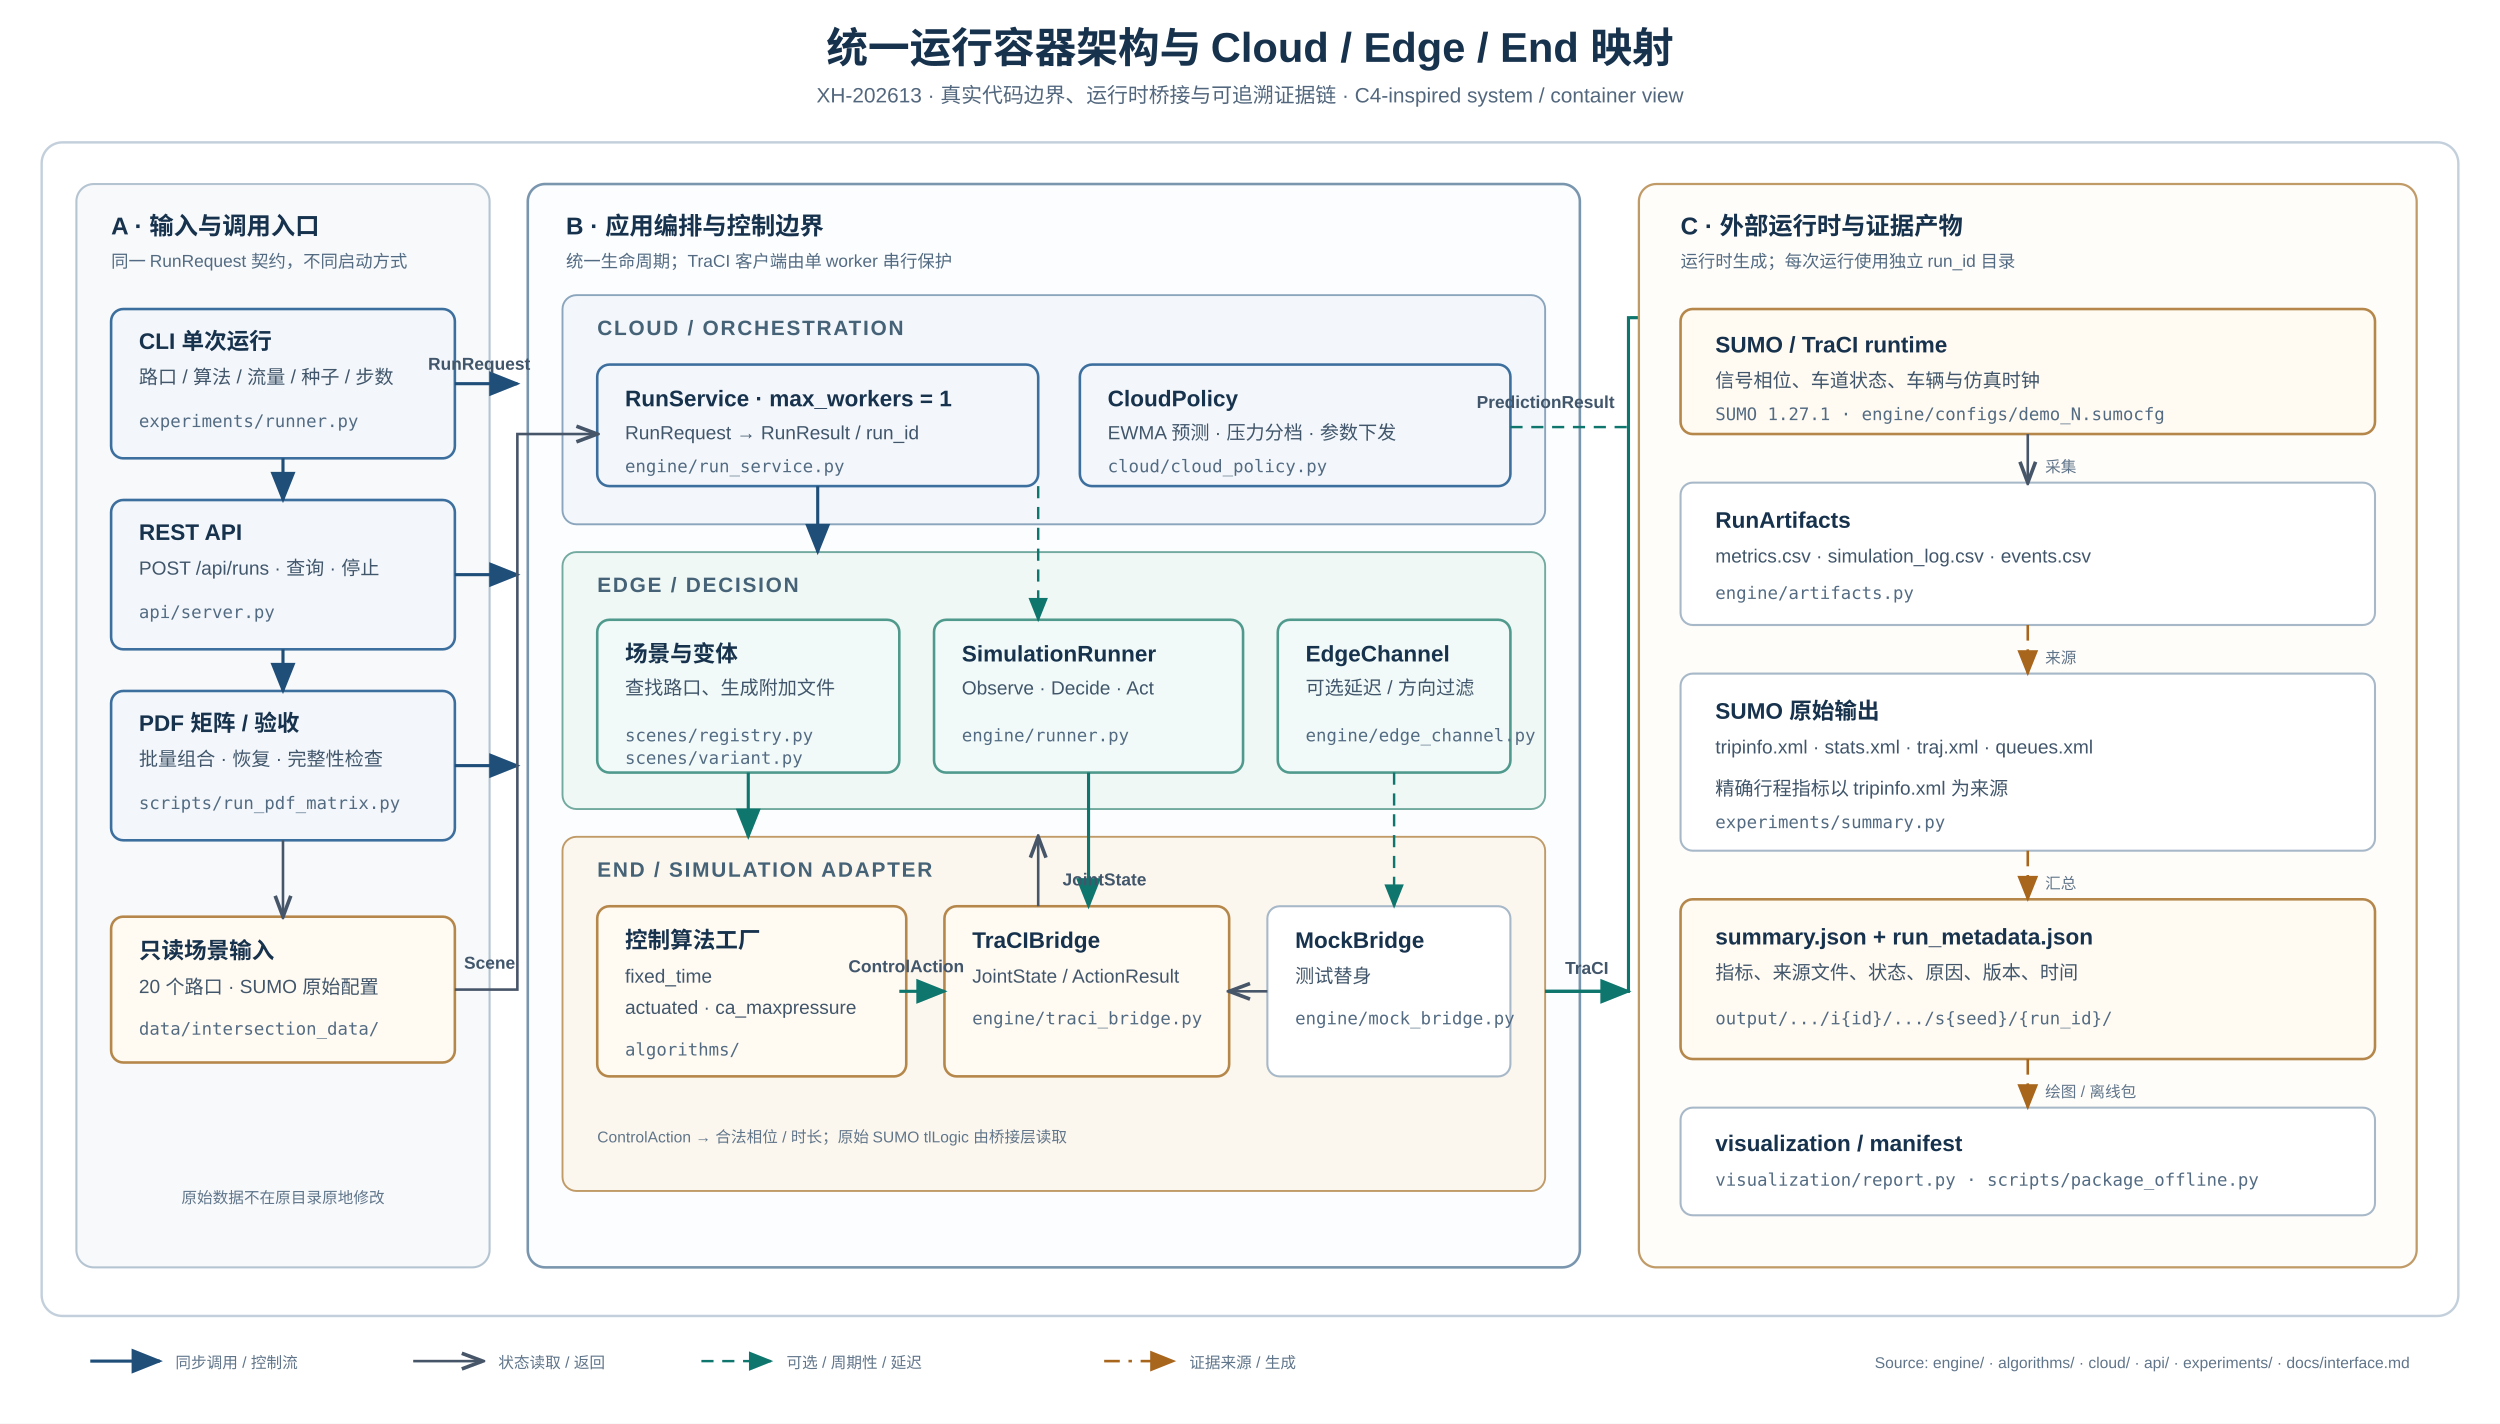
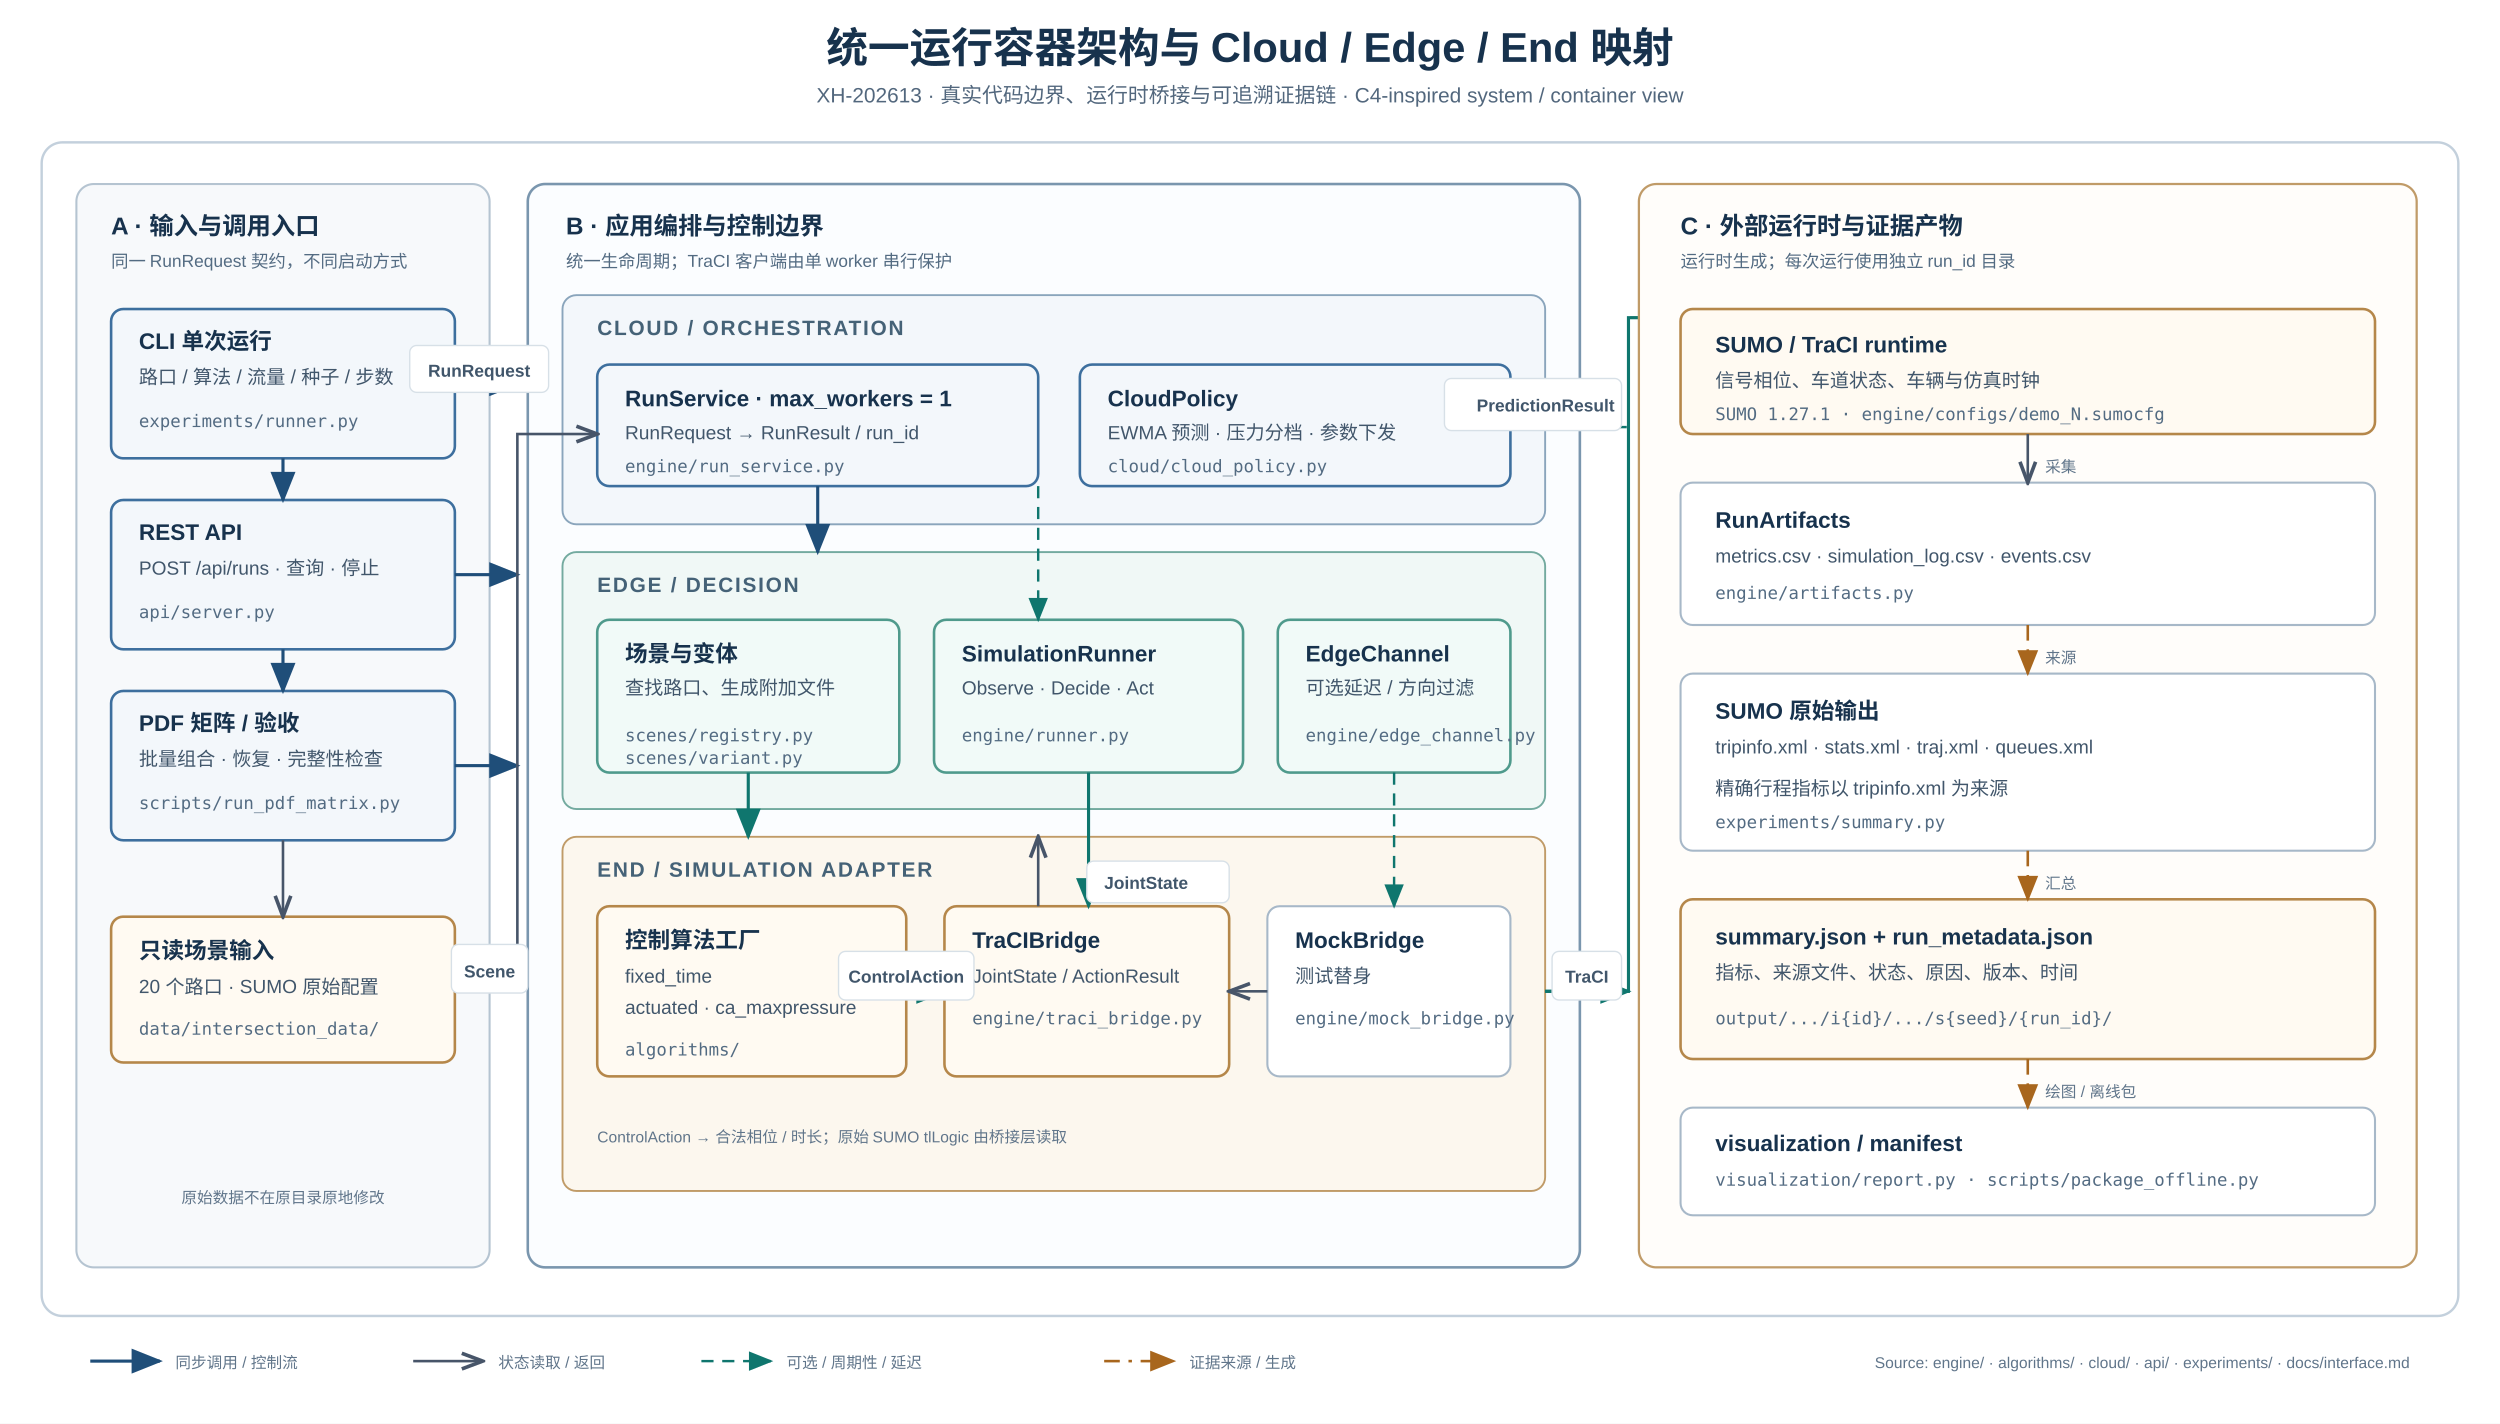
<svg xmlns="http://www.w3.org/2000/svg" viewBox="0 0 1440 820" role="img" aria-labelledby="architecture-title architecture-desc">
  <defs>
    <marker id="arch-solid-blue" markerWidth="10" markerHeight="8" refX="9" refY="4" orient="auto">
      <path d="M0,0 L10,4 L0,8 Z" fill="#1f4e79" />
    </marker>
    <marker id="arch-solid-teal" markerWidth="10" markerHeight="8" refX="9" refY="4" orient="auto">
      <path d="M0,0 L10,4 L0,8 Z" fill="#0f766e" />
    </marker>
    <marker id="arch-open-slate" markerWidth="10" markerHeight="8" refX="9" refY="4" orient="auto">
      <path d="M1,1 L9,4 L1,7" fill="none" stroke="#475569" stroke-width="1.4" />
    </marker>
    <marker id="arch-evidence" markerWidth="10" markerHeight="8" refX="9" refY="4" orient="auto">
      <path d="M0,0 L10,4 L0,8 Z" fill="#a8661d" />
    </marker>
  </defs>
  <style>
    .title { font-family: Arial, "Noto Sans CJK SC", "Microsoft YaHei", sans-serif; font-size: 24px; font-weight: 700; fill: #17324d; }
    .subtitle { font-family: Arial, "Noto Sans CJK SC", "Microsoft YaHei", sans-serif; font-size: 12px; fill: #52677d; }
    .panel-title { font-family: Arial, "Noto Sans CJK SC", "Microsoft YaHei", sans-serif; font-size: 14px; font-weight: 700; fill: #17324d; }
    .section-title { font-family: Arial, "Noto Sans CJK SC", "Microsoft YaHei", sans-serif; font-size: 12px; font-weight: 700; letter-spacing: 1px; fill: #456277; }
    .box-title { font-family: Arial, "Noto Sans CJK SC", "Microsoft YaHei", sans-serif; font-size: 13px; font-weight: 700; fill: #17324d; }
    .box-text { font-family: Arial, "Noto Sans CJK SC", "Microsoft YaHei", sans-serif; font-size: 11px; fill: #41566b; }
    .path-text { font-family: "Cascadia Mono", Consolas, monospace; font-size: 10px; fill: #536b82; }
    .small { font-family: Arial, "Noto Sans CJK SC", "Microsoft YaHei", sans-serif; font-size: 10px; fill: #536b82; }
    .tiny { font-family: Arial, "Noto Sans CJK SC", "Microsoft YaHei", sans-serif; font-size: 9px; fill: #60758a; }
    .line-label { font-family: Arial, "Noto Sans CJK SC", "Microsoft YaHei", sans-serif; font-size: 10px; font-weight: 700; fill: #41566b; }
    .boundary { fill: #fbfdff; stroke: #7a96ae; stroke-width: 1.5; }
    .box { fill: #ffffff; stroke: #a7b8c8; stroke-width: 1.2; }
    .box-blue { fill: #f3f7fb; stroke: #3d6f9e; stroke-width: 1.5; }
    .box-teal { fill: #f1faf8; stroke: #4f9a8c; stroke-width: 1.5; }
    .box-amber { fill: #fffaf2; stroke: #b5874a; stroke-width: 1.5; }
    .band-cloud { fill: #f3f7fb; stroke: #8aa5bc; stroke-width: 1.1; }
    .band-edge { fill: #f0f8f6; stroke: #73aa9f; stroke-width: 1.1; }
    .band-end { fill: #fcf7ee; stroke: #c09b68; stroke-width: 1.1; }
    .flow-blue { fill: none; stroke: #1f4e79; stroke-width: 1.8; marker-end: url(#arch-solid-blue); }
    .flow-teal { fill: none; stroke: #0f766e; stroke-width: 1.8; marker-end: url(#arch-solid-teal); }
    .flow-open { fill: none; stroke: #475569; stroke-width: 1.5; marker-end: url(#arch-open-slate); }
    .flow-optional { fill: none; stroke: #0f766e; stroke-width: 1.4; stroke-dasharray: 7 5; marker-end: url(#arch-solid-teal); }
    .flow-evidence { fill: none; stroke: #a8661d; stroke-width: 1.5; stroke-dasharray: 9 5 2 5; marker-end: url(#arch-evidence); }
+     .label-bg { fill: #ffffff; stroke: #d7e0e7; stroke-width: 0.8; }
    .rule { stroke: #c8d4df; stroke-width: 1; }
  </style>
  <rect width="1440" height="820" fill="#ffffff" />
  <text x="720" y="36" text-anchor="middle" class="title">统一运行容器架构与 Cloud / Edge / End 映射</text>
  <text x="720" y="59" text-anchor="middle" class="subtitle">XH-202613 · 真实代码边界、运行时桥接与可追溯证据链 · C4-inspired system / container view</text>
  <rect x="24" y="82" width="1392" height="676" rx="12" fill="#ffffff" stroke="#c3d0dc" stroke-width="1.4" />
  <g id="inputs">
    <rect x="44" y="106" width="238" height="624" rx="10" fill="#f7f9fb" stroke="#b5c4d1" stroke-width="1.2" />
    <text x="64" y="135" class="panel-title">A · 输入与调用入口</text>
    <text x="64" y="154" class="small">同一 RunRequest 契约，不同启动方式</text>
    <rect x="64" y="178" width="198" height="86" rx="7" class="box-blue" />
    <text x="80" y="201" class="box-title">CLI 单次运行</text>
    <text x="80" y="221" class="box-text">路口 / 算法 / 流量 / 种子 / 步数</text>
    <text x="80" y="246" class="path-text">experiments/runner.py</text>
    <rect x="64" y="288" width="198" height="86" rx="7" class="box-blue" />
    <text x="80" y="311" class="box-title">REST API</text>
    <text x="80" y="331" class="box-text">POST /api/runs · 查询 · 停止</text>
    <text x="80" y="356" class="path-text">api/server.py</text>
    <rect x="64" y="398" width="198" height="86" rx="7" class="box-blue" />
    <text x="80" y="421" class="box-title">PDF 矩阵 / 验收</text>
    <text x="80" y="441" class="box-text">批量组合 · 恢复 · 完整性检查</text>
    <text x="80" y="466" class="path-text">scripts/run_pdf_matrix.py</text>
    <rect x="64" y="528" width="198" height="84" rx="7" class="box-amber" />
    <text x="80" y="552" class="box-title">只读场景输入</text>
    <text x="80" y="572" class="box-text">20 个路口 · SUMO 原始配置</text>
    <text x="80" y="596" class="path-text">data/intersection_data/</text>
    <path d="M163,264 L163,288" class="flow-blue" />
    <path d="M163,374 L163,398" class="flow-blue" />
    <path d="M163,484 L163,528" class="flow-open" />
    <text x="163" y="693" text-anchor="middle" class="tiny">原始数据不在原目录原地修改</text>
  </g>
  <g id="run-service-boundary">
    <rect x="304" y="106" width="606" height="624" rx="10" class="boundary" />
    <text x="326" y="135" class="panel-title">B · 应用编排与控制边界</text>
    <text x="326" y="154" class="small">统一生命周期；TraCI 客户端由单 worker 串行保护</text>
    <rect x="324" y="170" width="566" height="132" rx="8" class="band-cloud" />
    <text x="344" y="193" class="section-title">CLOUD / ORCHESTRATION</text>
    <rect x="344" y="210" width="254" height="70" rx="7" class="box-blue" />
    <text x="360" y="234" class="box-title">RunService · max_workers = 1</text>
    <text x="360" y="253" class="box-text">RunRequest → RunResult / run_id</text>
    <text x="360" y="272" class="path-text">engine/run_service.py</text>
    <rect x="622" y="210" width="248" height="70" rx="7" class="box-blue" />
    <text x="638" y="234" class="box-title">CloudPolicy</text>
    <text x="638" y="253" class="box-text">EWMA 预测 · 压力分档 · 参数下发</text>
    <text x="638" y="272" class="path-text">cloud/cloud_policy.py</text>
    <rect x="324" y="318" width="566" height="148" rx="8" class="band-edge" />
    <text x="344" y="341" class="section-title">EDGE / DECISION</text>
    <rect x="344" y="357" width="174" height="88" rx="7" class="box-teal" />
    <text x="360" y="381" class="box-title">场景与变体</text>
    <text x="360" y="400" class="box-text">查找路口、生成附加文件</text>
    <text x="360" y="427" class="path-text">scenes/registry.py</text>
    <text x="360" y="440" class="path-text">scenes/variant.py</text>
    <rect x="538" y="357" width="178" height="88" rx="7" class="box-teal" />
    <text x="554" y="381" class="box-title">SimulationRunner</text>
    <text x="554" y="400" class="box-text">Observe · Decide · Act</text>
    <text x="554" y="427" class="path-text">engine/runner.py</text>
    <rect x="736" y="357" width="134" height="88" rx="7" class="box-teal" />
    <text x="752" y="381" class="box-title">EdgeChannel</text>
    <text x="752" y="400" class="box-text">可选延迟 / 方向过滤</text>
    <text x="752" y="427" class="path-text">engine/edge_channel.py</text>
    <rect x="324" y="482" width="566" height="204" rx="8" class="band-end" />
    <text x="344" y="505" class="section-title">END / SIMULATION ADAPTER</text>
    <rect x="344" y="522" width="178" height="98" rx="7" class="box-amber" />
    <text x="360" y="546" class="box-title">控制算法工厂</text>
    <text x="360" y="566" class="box-text">fixed_time</text>
    <text x="360" y="584" class="box-text">actuated · ca_maxpressure</text>
    <text x="360" y="608" class="path-text">algorithms/</text>
    <rect x="544" y="522" width="164" height="98" rx="7" class="box-amber" />
    <text x="560" y="546" class="box-title">TraCIBridge</text>
    <text x="560" y="566" class="box-text">JointState / ActionResult</text>
    <text x="560" y="590" class="path-text">engine/traci_bridge.py</text>
    <rect x="730" y="522" width="140" height="98" rx="7" class="box" />
    <text x="746" y="546" class="box-title">MockBridge</text>
    <text x="746" y="566" class="box-text">测试替身</text>
    <text x="746" y="590" class="path-text">engine/mock_bridge.py</text>
    <text x="344" y="658" class="tiny">ControlAction → 合法相位 / 时长；原始 SUMO tlLogic 由桥接层读取</text>
    <path d="M471,280 L471,318" class="flow-blue" />
    <path d="M598,280 L598,357" class="flow-optional" />
    <path d="M431,445 L431,482" class="flow-teal" />
    <path d="M627,445 L627,522" class="flow-teal" />
    <path d="M803,445 L803,522" class="flow-optional" />
    <path d="M518,571 L544,571" class="flow-teal" />
-     <text x="522" y="560" text-anchor="middle" class="line-label">ControlAction</text>
+     <rect x="483" y="548" width="78" height="28" rx="4" class="label-bg" />
+     <text x="522" y="566" text-anchor="middle" class="line-label">ControlAction</text>
    <path d="M598,522 L598,482" class="flow-open" />
-     <text x="612" y="510" class="line-label">JointState</text>
+     <rect x="626" y="496" width="82" height="24" rx="4" class="label-bg" />
+     <text x="636" y="512" class="line-label">JointState</text>
    <path d="M730,571 L708,571" class="flow-open" />
  </g>
  <g id="simulation-and-bridges">
    <path d="M262,221 H298" class="flow-blue" />
    <path d="M262,331 H298" class="flow-blue" />
    <path d="M262,441 H298" class="flow-blue" />
-     <text x="276" y="213" text-anchor="middle" class="line-label">RunRequest</text>
+     <rect x="236" y="199" width="80" height="27" rx="4" class="label-bg" />
+     <text x="276" y="217" text-anchor="middle" class="line-label">RunRequest</text>
    <path d="M262,570 H298 V250 H344" class="flow-open" />
-     <text x="282" y="558" text-anchor="middle" class="line-label">Scene</text>
+     <rect x="260" y="544" width="44" height="28" rx="4" class="label-bg" />
+     <text x="282" y="563" text-anchor="middle" class="line-label">Scene</text>
    <path d="M890,571 H938" class="flow-teal" />
    <path d="M890,571 H938 V183 H984" class="flow-teal" />
-     <text x="914" y="561" text-anchor="middle" class="line-label">TraCI</text>
+     <rect x="894" y="548" width="40" height="28" rx="4" class="label-bg" />
+     <text x="914" y="566" text-anchor="middle" class="line-label">TraCI</text>
    <path d="M870,246 H938 V183 H984" class="flow-optional" />
-     <text x="930" y="235" text-anchor="end" class="line-label">PredictionResult</text>
+     <rect x="832" y="218" width="102" height="30" rx="4" class="label-bg" />
+     <text x="930" y="237" text-anchor="end" class="line-label">PredictionResult</text>
  </g>
  <g id="evidence-outputs">
    <rect x="944" y="106" width="448" height="624" rx="10" fill="#fffdfa" stroke="#c09b68" stroke-width="1.3" />
    <text x="968" y="135" class="panel-title">C · 外部运行时与证据产物</text>
    <text x="968" y="154" class="small">运行时生成；每次运行使用独立 run_id 目录</text>
    <rect x="968" y="178" width="400" height="72" rx="7" class="box-amber" />
    <text x="988" y="203" class="box-title">SUMO / TraCI runtime</text>
    <text x="988" y="223" class="box-text">信号相位、车道状态、车辆与仿真时钟</text>
    <text x="988" y="242" class="path-text">SUMO 1.27.1 · engine/configs/demo_N.sumocfg</text>
    <rect x="968" y="278" width="400" height="82" rx="7" class="box" />
    <text x="988" y="304" class="box-title">RunArtifacts</text>
    <text x="988" y="324" class="box-text">metrics.csv · simulation_log.csv · events.csv</text>
    <text x="988" y="345" class="path-text">engine/artifacts.py</text>
    <rect x="968" y="388" width="400" height="102" rx="7" class="box" />
    <text x="988" y="414" class="box-title">SUMO 原始输出</text>
    <text x="988" y="434" class="box-text">tripinfo.xml · stats.xml · traj.xml · queues.xml</text>
    <text x="988" y="458" class="box-text">精确行程指标以 tripinfo.xml 为来源</text>
    <text x="988" y="477" class="path-text">experiments/summary.py</text>
    <rect x="968" y="518" width="400" height="92" rx="7" class="box-amber" />
    <text x="988" y="544" class="box-title">summary.json + run_metadata.json</text>
    <text x="988" y="564" class="box-text">指标、来源文件、状态、原因、版本、时间</text>
    <text x="988" y="590" class="path-text">output/.../i{id}/.../s{seed}/{run_id}/</text>
    <rect x="968" y="638" width="400" height="62" rx="7" class="box" />
    <text x="988" y="663" class="box-title">visualization / manifest</text>
    <text x="988" y="683" class="path-text">visualization/report.py · scripts/package_offline.py</text>
    <path d="M1168,250 L1168,278" class="flow-open" />
    <path d="M1168,360 L1168,388" class="flow-evidence" />
    <path d="M1168,490 L1168,518" class="flow-evidence" />
    <path d="M1168,610 L1168,638" class="flow-evidence" />
    <text x="1178" y="272" class="tiny">采集</text>
    <text x="1178" y="382" class="tiny">来源</text>
    <text x="1178" y="512" class="tiny">汇总</text>
    <text x="1178" y="632" class="tiny">绘图 / 离线包</text>
  </g>
  <g id="legend">
    <line x1="52" y1="784" x2="92" y2="784" class="flow-blue" />
    <text x="101" y="788" class="tiny">同步调用 / 控制流</text>
    <line x1="238" y1="784" x2="278" y2="784" class="flow-open" />
    <text x="287" y="788" class="tiny">状态读取 / 返回</text>
    <line x1="404" y1="784" x2="444" y2="784" class="flow-optional" />
    <text x="453" y="788" class="tiny">可选 / 周期性 / 延迟</text>
    <line x1="636" y1="784" x2="676" y2="784" class="flow-evidence" />
    <text x="685" y="788" class="tiny">证据来源 / 生成</text>
    <text x="1388" y="788" text-anchor="end" class="tiny">Source: engine/ · algorithms/ · cloud/ · api/ · experiments/ · docs/interface.md</text>
  </g>
</svg>
